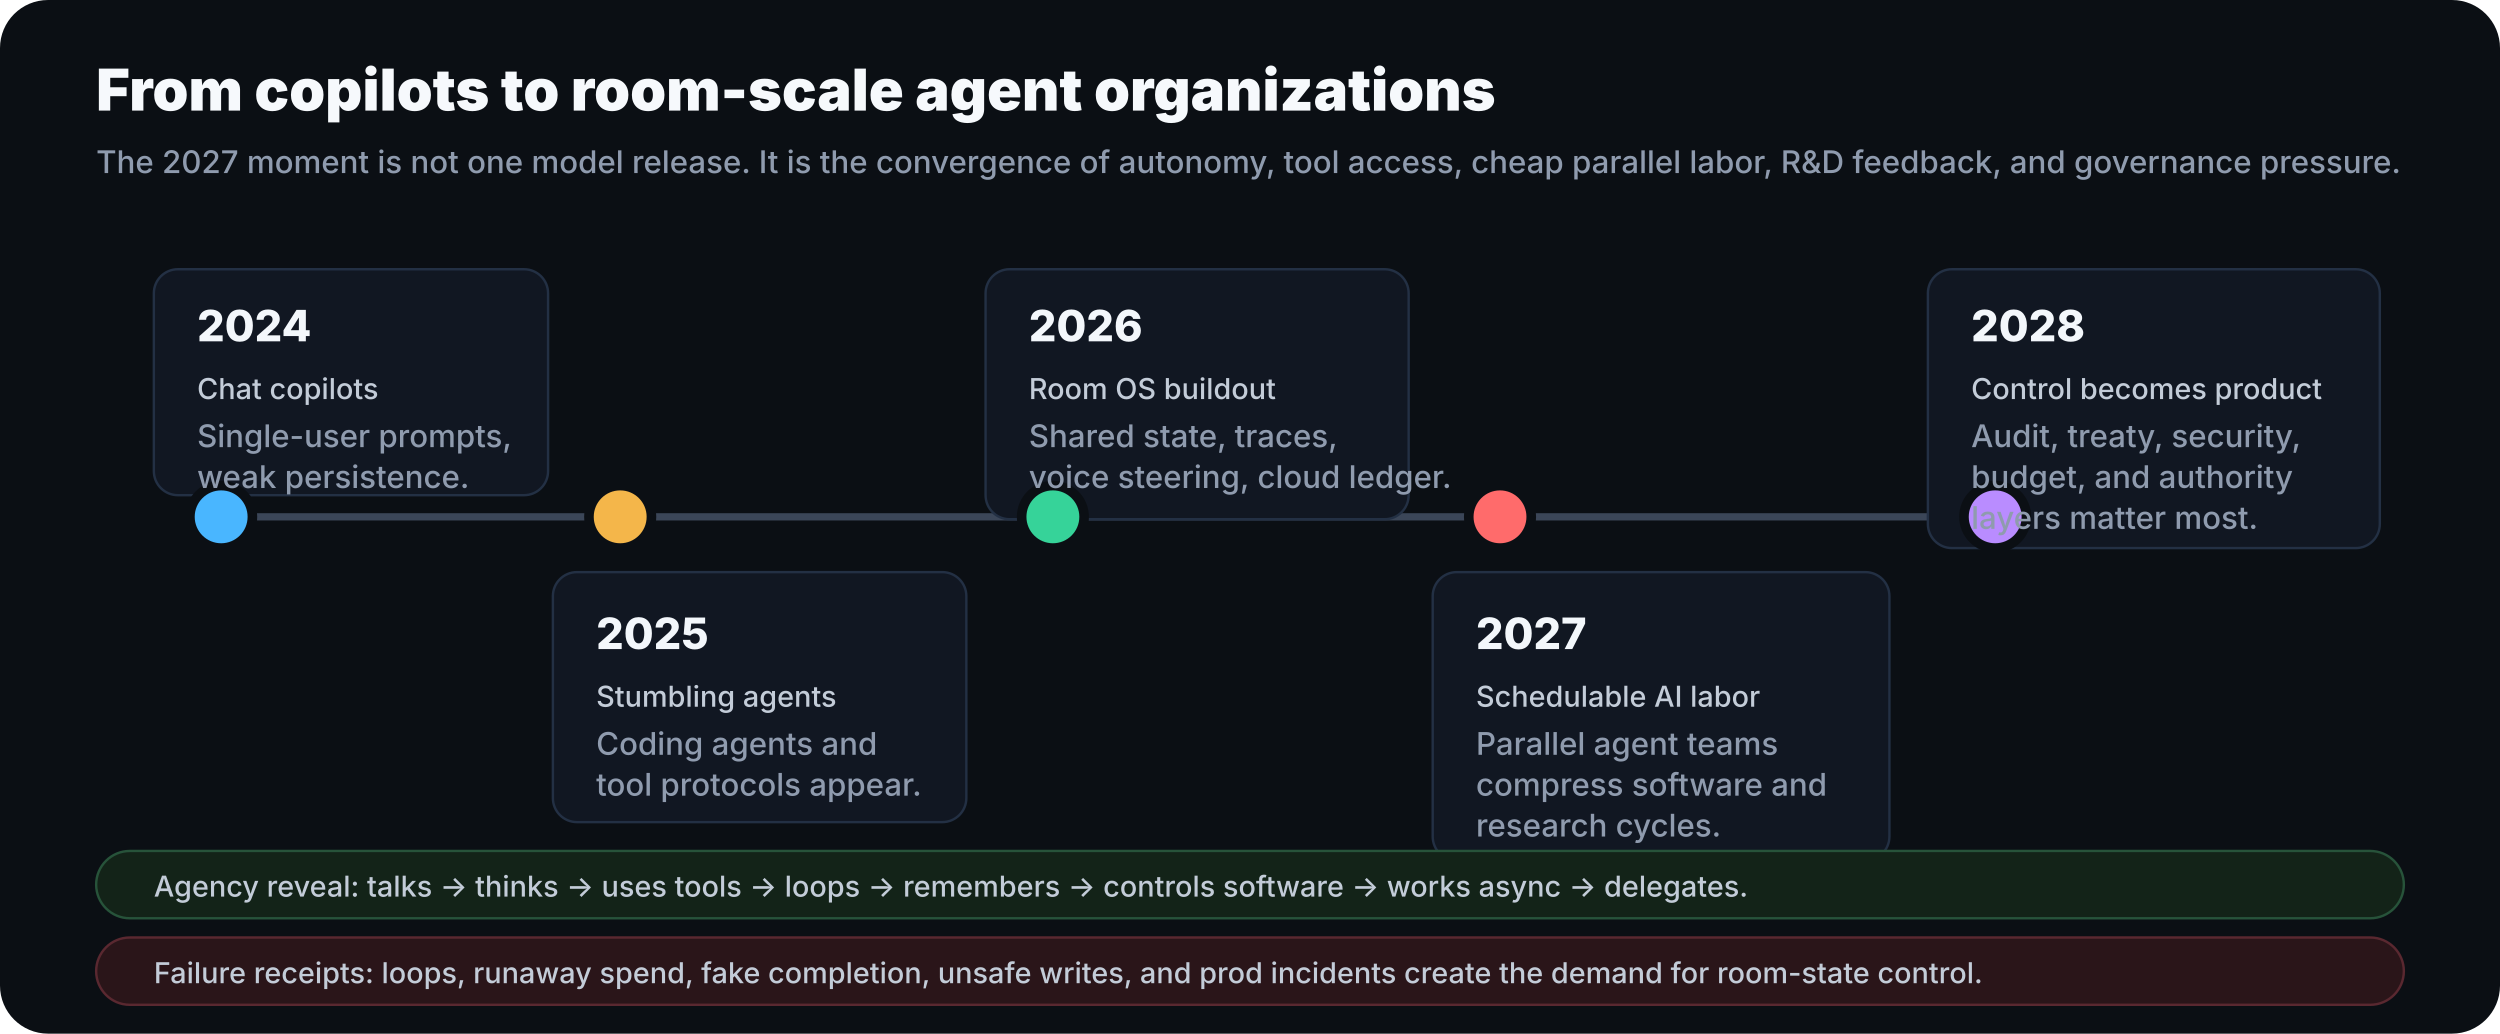
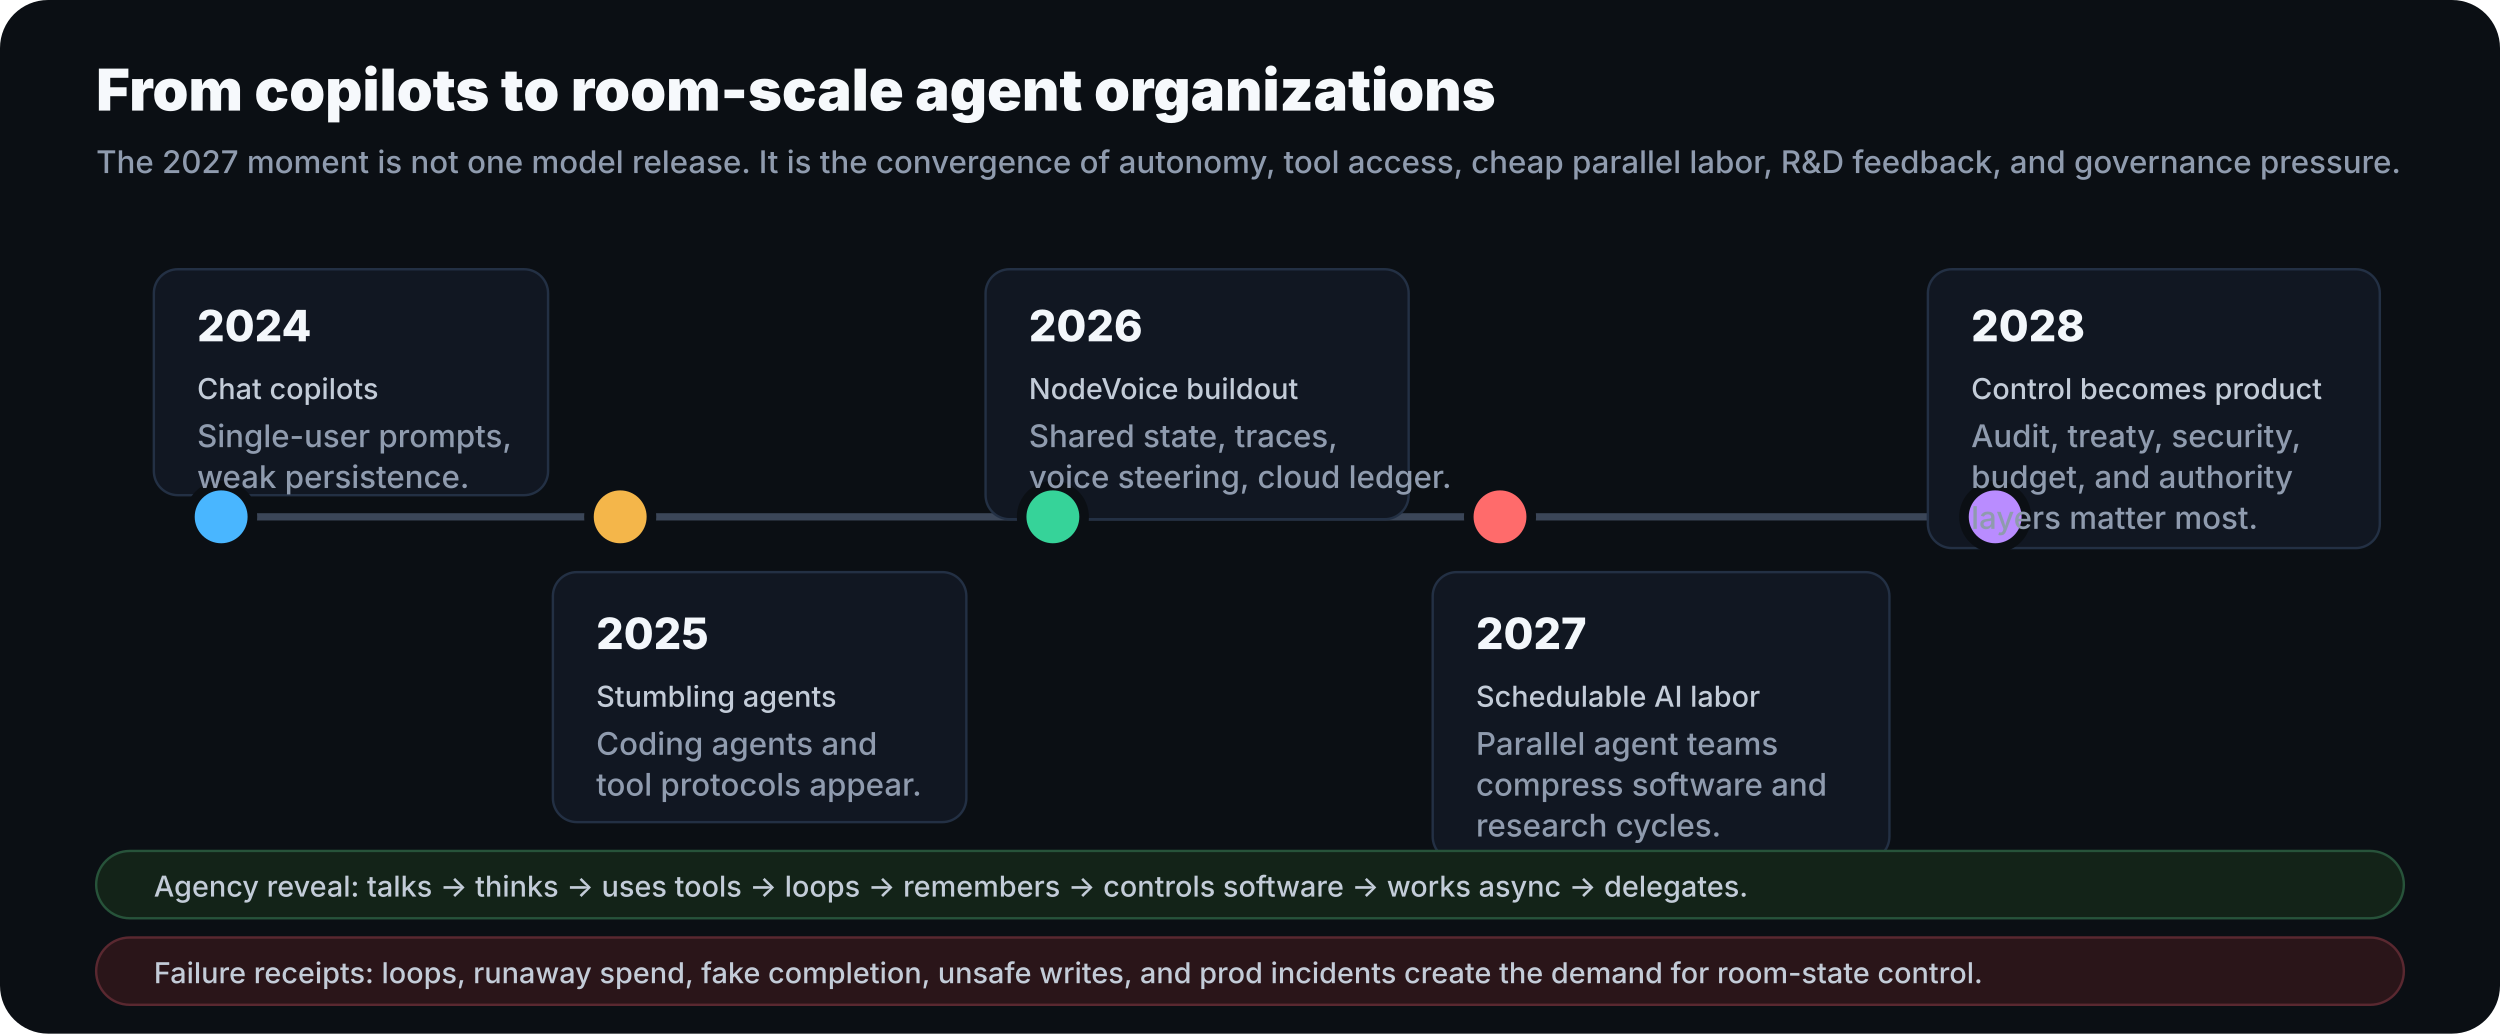
<svg xmlns="http://www.w3.org/2000/svg" viewBox="0 0 1040 430" width="1040" height="430" role="img" aria-labelledby="title desc">
  <style>
    .bg { fill: #0b0f14; }
    .panel { fill: #111722; stroke: #233044; stroke-width: 1; }
    .muted { fill: #8f9bae; font: 500 13px Inter, system-ui, sans-serif; }
    .label { fill: #f3f7fb; font: 800 18px Inter, system-ui, sans-serif; }
    .small { fill: #c3ccd8; font: 500 12px Inter, system-ui, sans-serif; }
    .title { fill: #f6f9fc; font: 850 24px Inter, system-ui, sans-serif; }
    .axis { stroke: #3b4658; stroke-width: 3; stroke-linecap: round; }
    .dot { stroke: #0b0f14; stroke-width: 4; }
  </style>
  <rect class="bg" width="1040" height="430" rx="20" />
  <text class="title" x="40" y="46">From copilots to room-scale agent organizations</text>
  <text class="muted" x="40" y="72">The 2027 moment is not one model release. It is the convergence of autonomy, tool access, cheap parallel labor, R&amp;D feedback, and governance pressure.</text>
  <line class="axis" x1="86" y1="215" x2="954" y2="215" />
  <g transform="translate(64 112)">
    <rect class="panel" x="0" y="0" width="164" height="94" rx="10" />
    <circle class="dot" cx="28" cy="103" r="13" fill="#49b6ff" />
    <text class="label" x="18" y="30">2024</text>
    <text class="small" x="18" y="54">Chat copilots</text>
    <text class="muted" x="18" y="74">Single-user prompts,</text>
    <text class="muted" x="18" y="91">weak persistence.</text>
  </g>
  <g transform="translate(230 230)">
    <circle class="dot" cx="28" cy="-15" r="13" fill="#f4b64a" />
    <rect class="panel" x="0" y="8" width="172" height="104" rx="10" />
    <text class="label" x="18" y="40">2025</text>
    <text class="small" x="18" y="64">Stumbling agents</text>
    <text class="muted" x="18" y="84">Coding agents and</text>
    <text class="muted" x="18" y="101">tool protocols appear.</text>
  </g>
  <g transform="translate(410 112)">
    <rect class="panel" x="0" y="0" width="176" height="104" rx="10" />
    <circle class="dot" cx="28" cy="103" r="13" fill="#36d399" />
    <text class="label" x="18" y="30">2026</text>
-     <text class="small" x="18" y="54">Room OS buildout</text>
+     <text class="small" x="18" y="54">NodeVoice buildout</text>
    <text class="muted" x="18" y="74">Shared state, traces,</text>
    <text class="muted" x="18" y="91">voice steering, cloud ledger.</text>
  </g>
  <g transform="translate(596 230)">
    <circle class="dot" cx="28" cy="-15" r="13" fill="#ff6b6b" />
    <rect class="panel" x="0" y="8" width="190" height="120" rx="10" />
    <text class="label" x="18" y="40">2027</text>
    <text class="small" x="18" y="64">Schedulable AI labor</text>
    <text class="muted" x="18" y="84">Parallel agent teams</text>
    <text class="muted" x="18" y="101">compress software and</text>
    <text class="muted" x="18" y="118">research cycles.</text>
  </g>
  <g transform="translate(802 112)">
    <rect class="panel" x="0" y="0" width="188" height="116" rx="10" />
    <circle class="dot" cx="28" cy="103" r="13" fill="#b98cff" />
    <text class="label" x="18" y="30">2028</text>
    <text class="small" x="18" y="54">Control becomes product</text>
    <text class="muted" x="18" y="74">Audit, treaty, security,</text>
    <text class="muted" x="18" y="91">budget, and authority</text>
    <text class="muted" x="18" y="108">layers matter most.</text>
  </g>
  <rect x="40" y="354" width="960" height="28" rx="14" fill="#132318" stroke="#27533a" />
  <text class="small" x="64" y="373">Agency reveal: talks -&gt; thinks -&gt; uses tools -&gt; loops -&gt; remembers -&gt; controls software -&gt; works async -&gt; delegates.</text>
  <rect x="40" y="390" width="960" height="28" rx="14" fill="#2a1519" stroke="#5a2830" />
  <text class="small" x="64" y="409">Failure receipts: loops, runaway spend, fake completion, unsafe writes, and prod incidents create the demand for room-state control.</text>
</svg>
